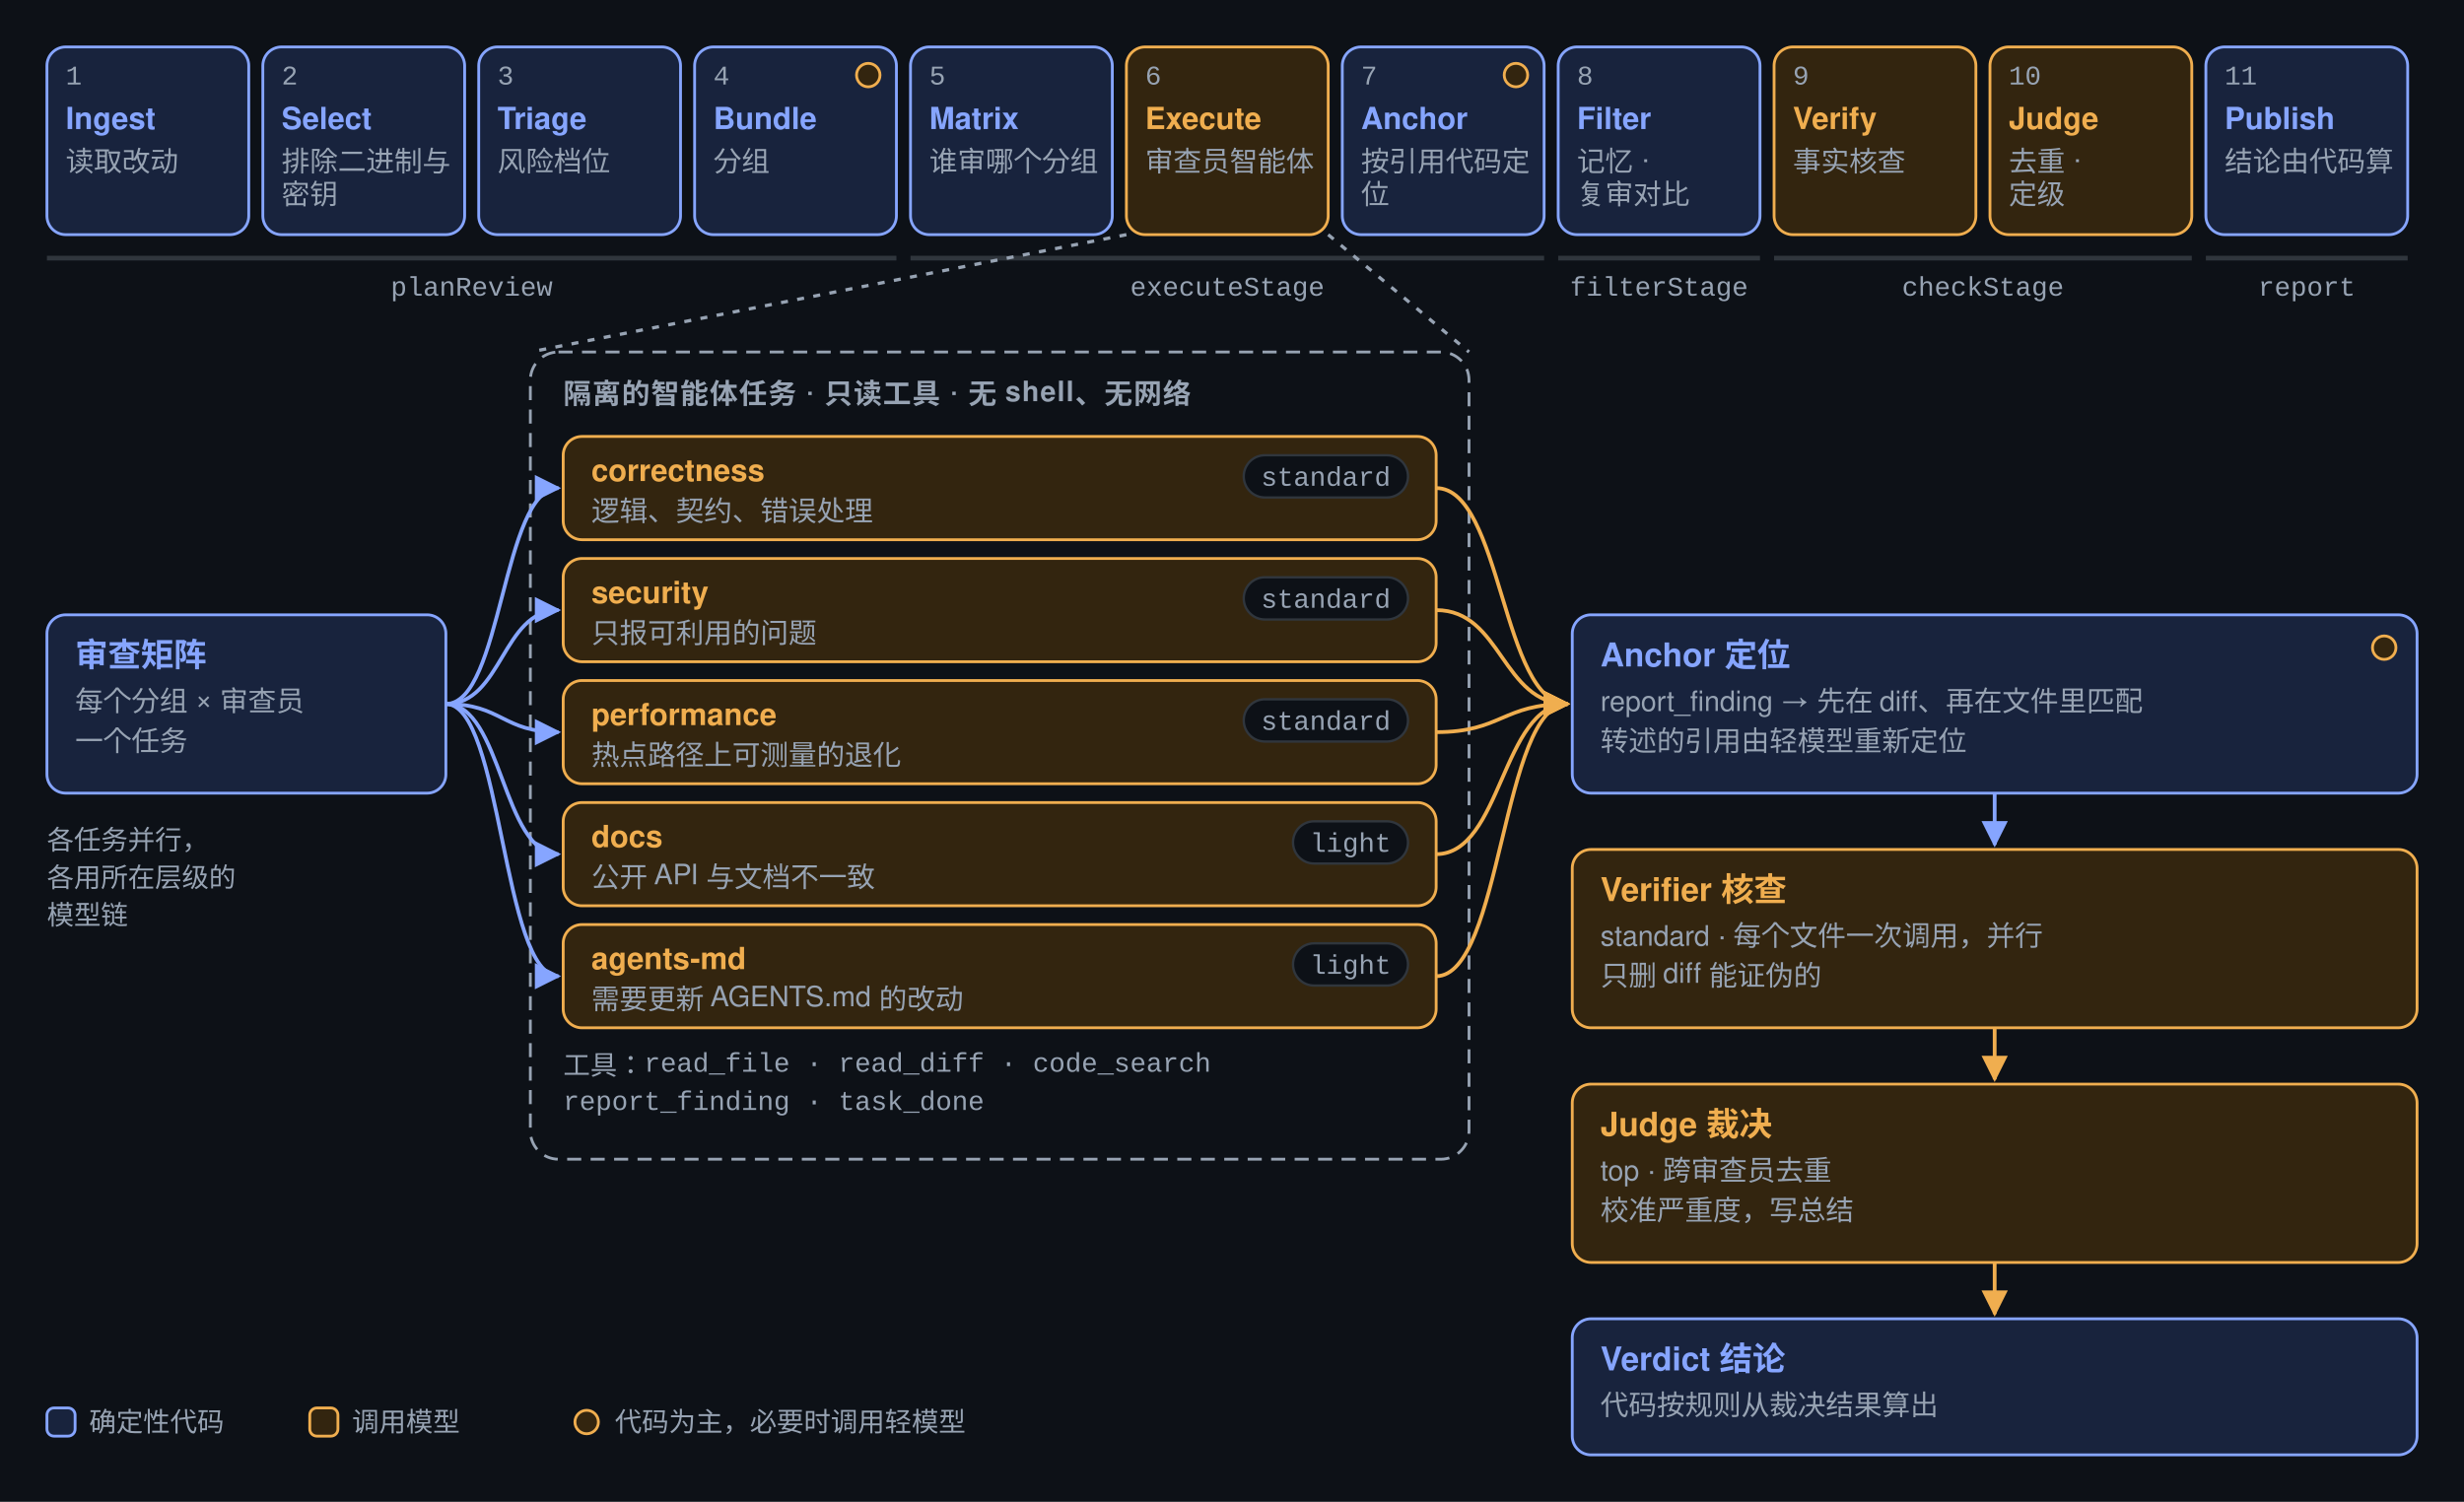
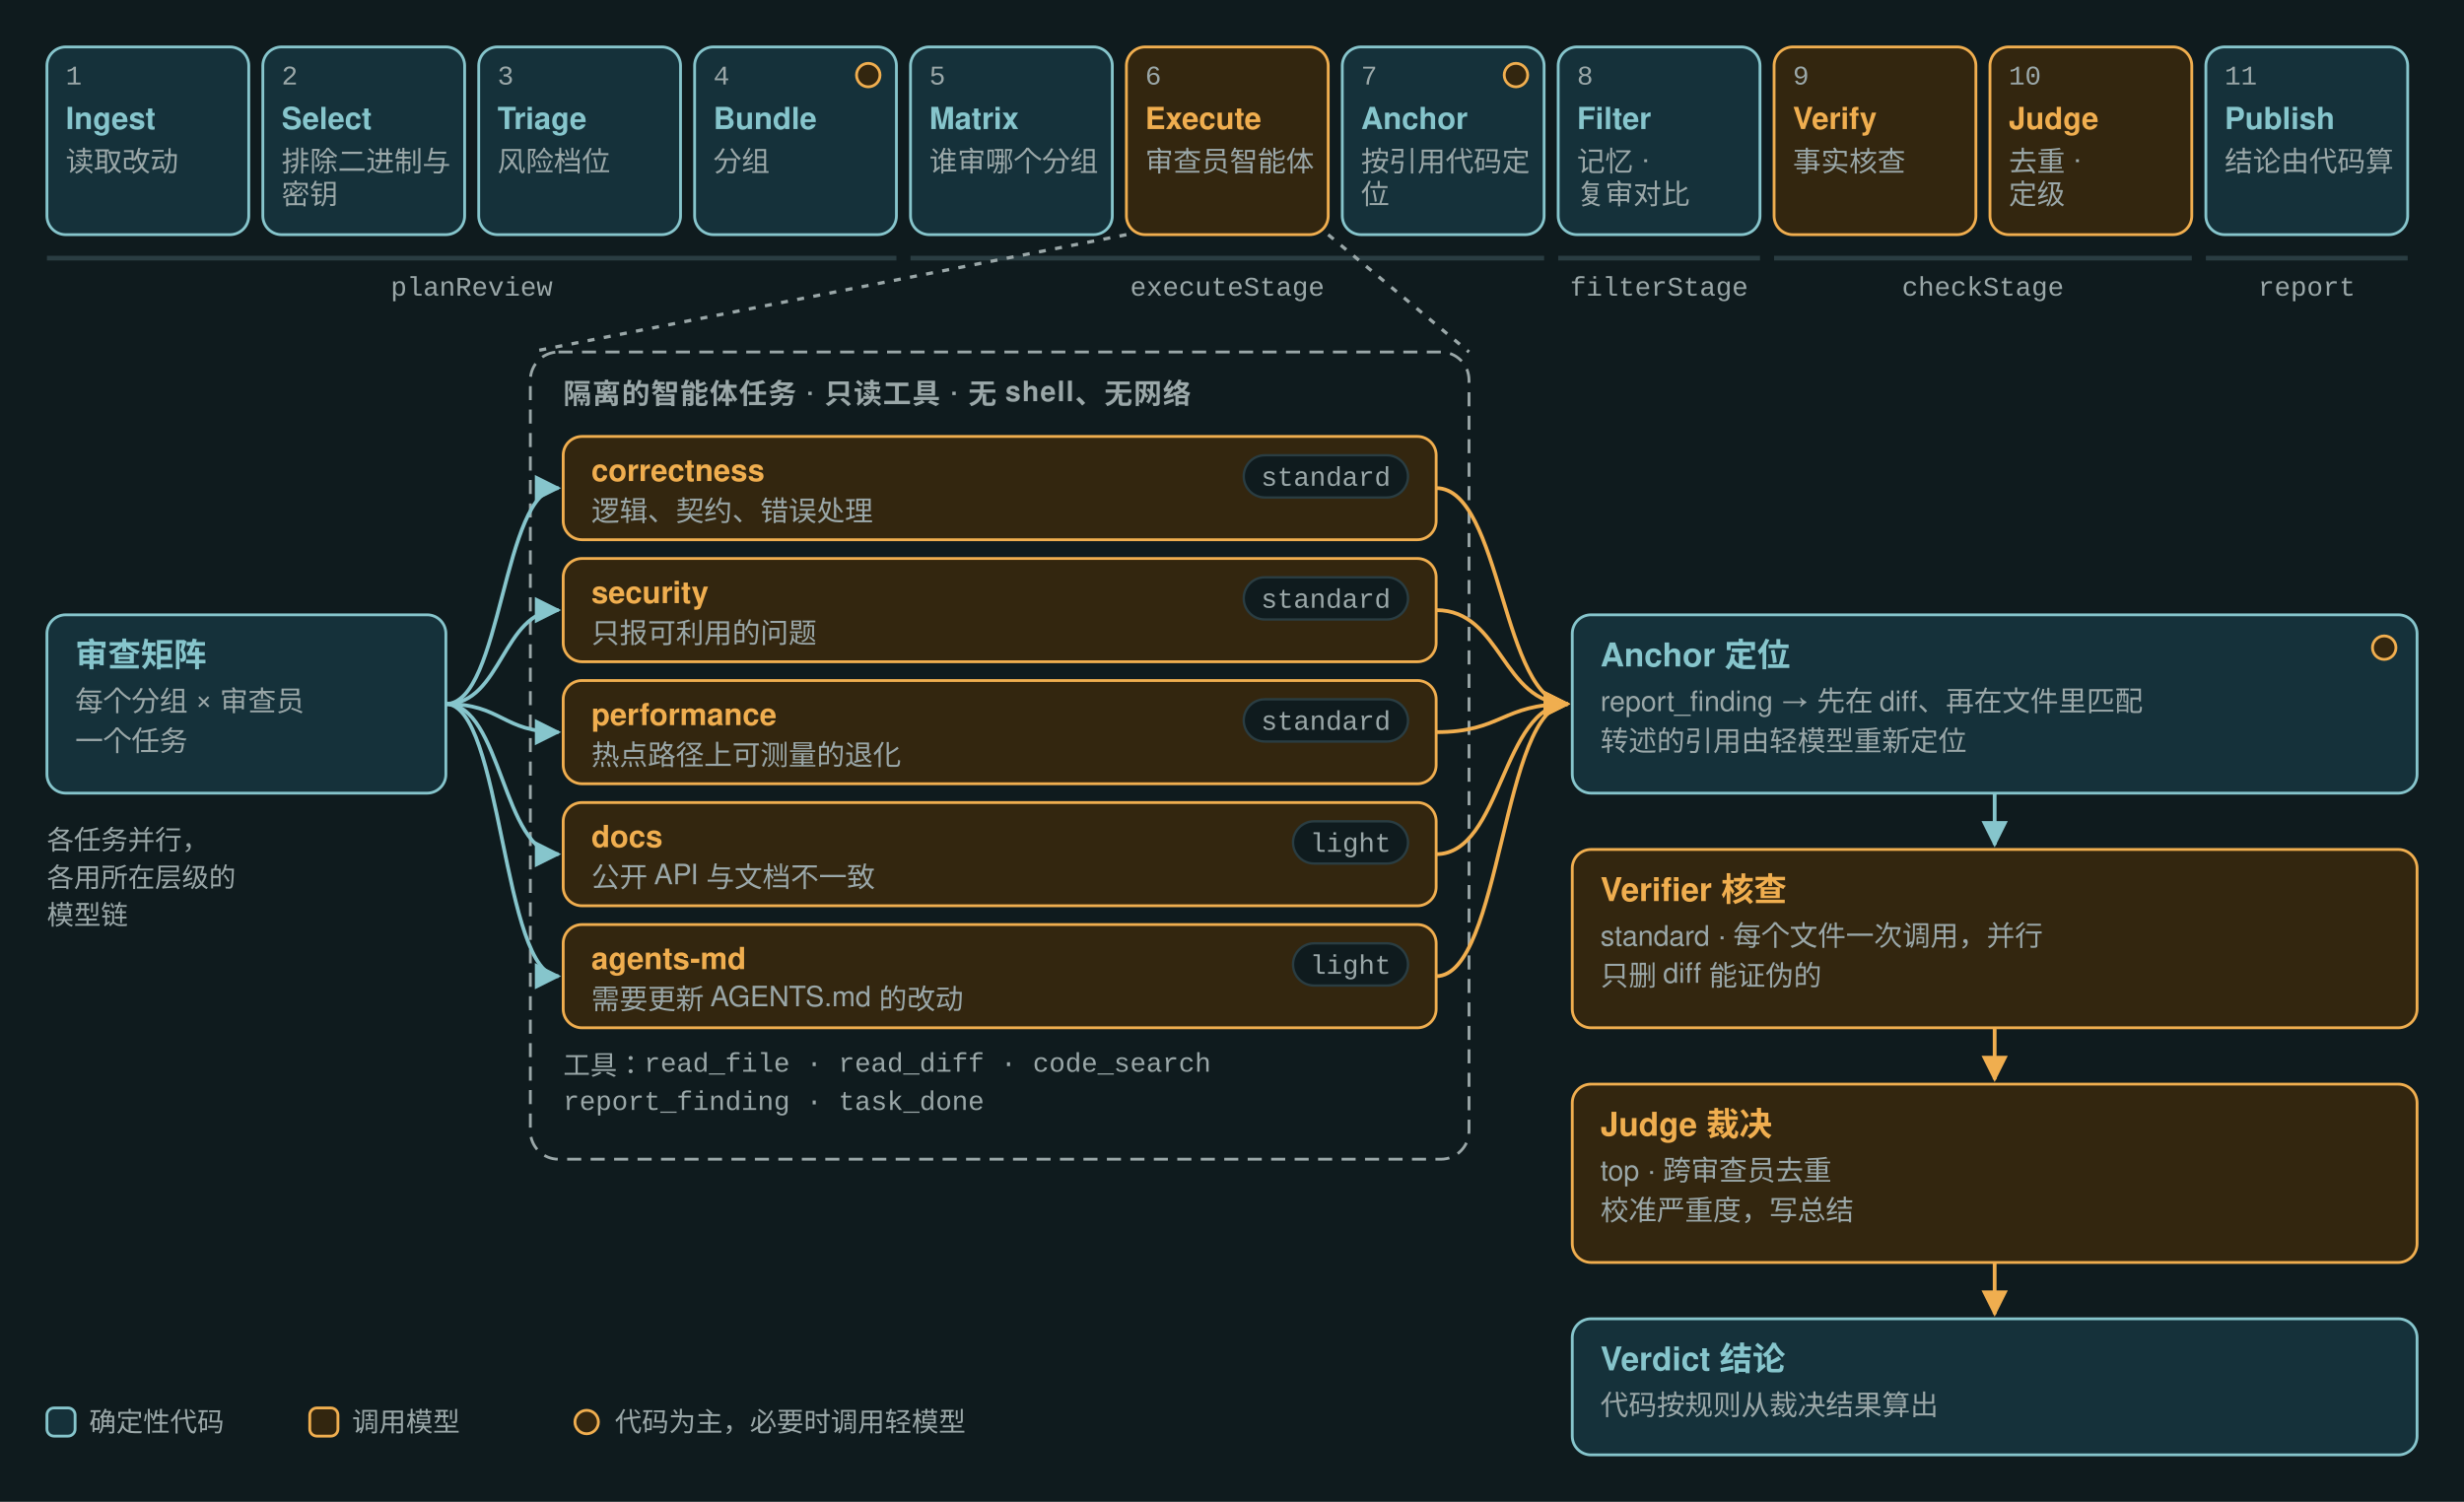
<svg xmlns="http://www.w3.org/2000/svg" viewBox="0 0 1050 640" width="1050" height="640" role="img" aria-label="ocra 审查阶段与智能体">
  <defs>
    <marker id="h-code" viewBox="0 0 10 10" refX="9" refY="5" markerWidth="7" markerHeight="7" orient="auto-start-reverse">
-       <path d="M0 0L10 5L0 10z" fill="#86a5ff" />
+       <path d="M0 0L10 5L0 10z" fill="#86c5cc" />
    </marker>
    <marker id="h-llm" viewBox="0 0 10 10" refX="9" refY="5" markerWidth="7" markerHeight="7" orient="auto-start-reverse">
      <path d="M0 0L10 5L0 10z" fill="#f0ae4f" />
    </marker>
    <marker id="h-plain" viewBox="0 0 10 10" refX="9" refY="5" markerWidth="7" markerHeight="7" orient="auto-start-reverse">
-       <path d="M0 0L10 5L0 10z" fill="#97a3b3" />
+       <path d="M0 0L10 5L0 10z" fill="#9aa7a8" />
    </marker>
    <style>
text{font-family:-apple-system, BlinkMacSystemFont, "Segoe UI", "PingFang SC", "Hiragino Sans GB", "Microsoft YaHei", "Noto Sans SC", Helvetica, Arial, sans-serif}
- .t-code{fill:#86a5ff;font-weight:600}.t-llm{fill:#f0ae4f;font-weight:600}.t-plain{fill:#e4e9f0;font-weight:600}
- .s{fill:#97a3b3;font-size:12px}.m{fill:#97a3b3;font-size:11.5px;font-family:ui-monospace, SFMono-Regular, Menlo, Consolas, "Liberation Mono", monospace}
- .l{fill:#97a3b3;font-size:11.5px}.cap{fill:#97a3b3;font-size:12px;font-weight:600;letter-spacing:.04em}
- .h{fill:#e4e9f0;font-size:16px;font-weight:700}
- .b-code{fill:#18233d;stroke:#86a5ff;stroke-width:1.2}.b-llm{fill:#33250f;stroke:#f0ae4f;stroke-width:1.2}
- .b-plain{fill:#0d1117;stroke:#30363d;stroke-width:1.2}
- .chip{fill:#0d1117;stroke:#30363d;stroke-width:1}
- .g{fill:none;stroke:#97a3b3;stroke-width:1.2;stroke-dasharray:6 4}.g2{fill:#161b22;stroke:#30363d;stroke-width:1.2}
- .a-code{fill:none;stroke:#86a5ff;stroke-width:1.6}.a-llm{fill:none;stroke:#f0ae4f;stroke-width:1.6}.a-plain{fill:none;stroke:#97a3b3;stroke-width:1.4}
- .br{fill:none;stroke:#30363d;stroke-width:2}</style>
+ .t-code{fill:#86c5cc;font-weight:600}.t-llm{fill:#f0ae4f;font-weight:600}.t-plain{fill:#eef2f0;font-weight:600}
+ .s{fill:#9aa7a8;font-size:12px}.m{fill:#9aa7a8;font-size:11.5px;font-family:ui-monospace, SFMono-Regular, Menlo, Consolas, "Liberation Mono", monospace}
+ .l{fill:#9aa7a8;font-size:11.5px}.cap{fill:#9aa7a8;font-size:12px;font-weight:600;letter-spacing:.04em}
+ .h{fill:#eef2f0;font-size:16px;font-weight:700}
+ .b-code{fill:#15313a;stroke:#86c5cc;stroke-width:1.2}.b-llm{fill:#33260f;stroke:#f0ae4f;stroke-width:1.2}
+ .b-plain{fill:#0f1b1e;stroke:#2a3d42;stroke-width:1.2}
+ .chip{fill:#0f1b1e;stroke:#2a3d42;stroke-width:1}
+ .g{fill:none;stroke:#9aa7a8;stroke-width:1.2;stroke-dasharray:6 4}.g2{fill:#17272c;stroke:#2a3d42;stroke-width:1.2}
+ .a-code{fill:none;stroke:#86c5cc;stroke-width:1.6}.a-llm{fill:none;stroke:#f0ae4f;stroke-width:1.6}.a-plain{fill:none;stroke:#9aa7a8;stroke-width:1.4}
+ .br{fill:none;stroke:#2a3d42;stroke-width:2}</style>
  </defs>
-   <rect width="1050" height="640" fill="#0d1117" />
+   <rect width="1050" height="640" fill="#0f1b1e" />
  <rect x="20" y="20" width="86" height="80" rx="8" class="b-code" />
  <text x="28" y="36" class="m" text-anchor="start">1</text>
  <text x="28" y="55" class="t-code" font-size="13">Ingest</text>
  <text x="28" y="73" class="s" font-size="11">读取改动</text>
  <rect x="112" y="20" width="86" height="80" rx="8" class="b-code" />
  <text x="120" y="36" class="m" text-anchor="start">2</text>
  <text x="120" y="55" class="t-code" font-size="13">Select</text>
  <text x="120" y="73" class="s" font-size="11">排除二进制与</text>
  <text x="120" y="87" class="s" font-size="11">密钥</text>
  <rect x="204" y="20" width="86" height="80" rx="8" class="b-code" />
  <text x="212" y="36" class="m" text-anchor="start">3</text>
  <text x="212" y="55" class="t-code" font-size="13">Triage</text>
  <text x="212" y="73" class="s" font-size="11">风险档位</text>
  <rect x="296" y="20" width="86" height="80" rx="8" class="b-code" />
  <text x="304" y="36" class="m" text-anchor="start">4</text>
  <text x="304" y="55" class="t-code" font-size="13">Bundle</text>
  <text x="304" y="73" class="s" font-size="11">分组</text>
  <circle cx="370" cy="32" r="5" class="b-llm" />
  <rect x="388" y="20" width="86" height="80" rx="8" class="b-code" />
  <text x="396" y="36" class="m" text-anchor="start">5</text>
  <text x="396" y="55" class="t-code" font-size="13">Matrix</text>
  <text x="396" y="73" class="s" font-size="11">谁审哪个分组</text>
  <rect x="480" y="20" width="86" height="80" rx="8" class="b-llm" />
  <text x="488" y="36" class="m" text-anchor="start">6</text>
  <text x="488" y="55" class="t-llm" font-size="13">Execute</text>
  <text x="488" y="73" class="s" font-size="11">审查员智能体</text>
  <rect x="572" y="20" width="86" height="80" rx="8" class="b-code" />
  <text x="580" y="36" class="m" text-anchor="start">7</text>
  <text x="580" y="55" class="t-code" font-size="13">Anchor</text>
  <text x="580" y="73" class="s" font-size="11">按引用代码定</text>
  <text x="580" y="87" class="s" font-size="11">位</text>
  <circle cx="646" cy="32" r="5" class="b-llm" />
  <rect x="664" y="20" width="86" height="80" rx="8" class="b-code" />
  <text x="672" y="36" class="m" text-anchor="start">8</text>
  <text x="672" y="55" class="t-code" font-size="13">Filter</text>
  <text x="672" y="73" class="s" font-size="11">记忆 ·</text>
  <text x="672" y="87" class="s" font-size="11">复审对比</text>
  <rect x="756" y="20" width="86" height="80" rx="8" class="b-llm" />
  <text x="764" y="36" class="m" text-anchor="start">9</text>
  <text x="764" y="55" class="t-llm" font-size="13">Verify</text>
  <text x="764" y="73" class="s" font-size="11">事实核查</text>
  <rect x="848" y="20" width="86" height="80" rx="8" class="b-llm" />
  <text x="856" y="36" class="m" text-anchor="start">10</text>
  <text x="856" y="55" class="t-llm" font-size="13">Judge</text>
  <text x="856" y="73" class="s" font-size="11">去重 ·</text>
  <text x="856" y="87" class="s" font-size="11">定级</text>
  <rect x="940" y="20" width="86" height="80" rx="8" class="b-code" />
  <text x="948" y="36" class="m" text-anchor="start">11</text>
  <text x="948" y="55" class="t-code" font-size="13">Publish</text>
  <text x="948" y="73" class="s" font-size="11">结论由代码算</text>
  <path d="M20 110 L382 110" class="br" />
  <text x="201" y="126" class="m" text-anchor="middle">planReview</text>
  <path d="M388 110 L658 110" class="br" />
  <text x="523" y="126" class="m" text-anchor="middle">executeStage</text>
  <path d="M664 110 L750 110" class="br" />
  <text x="707" y="126" class="m" text-anchor="middle">filterStage</text>
  <path d="M756 110 L934 110" class="br" />
  <text x="845" y="126" class="m" text-anchor="middle">checkStage</text>
  <path d="M940 110 L1026 110" class="br" />
  <text x="983" y="126" class="m" text-anchor="middle">report</text>
  <path d="M480 100 L226 150 M566 100 L626 150" class="a-plain" stroke-dasharray="3 4" />
  <rect x="20" y="262" width="170" height="76" rx="8" class="b-code" />
  <text x="32" y="284" class="t-code" font-size="14">审查矩阵</text>
  <text x="32" y="303" class="s">每个分组 × 审查员</text>
  <text x="32" y="320" class="s">一个任务</text>
  <rect x="226" y="150" width="400" height="344" rx="12" class="g" />
  <text x="240" y="172" class="cap" text-anchor="start">隔离的智能体任务 · 只读工具 · 无 shell、无网络</text>
  <rect x="240" y="186" width="372" height="44" rx="8" class="b-llm" />
  <text x="252" y="205" class="t-llm" font-size="13">correctness</text>
  <text x="252" y="222" class="s" text-anchor="start">逻辑、契约、错误处理</text>
  <rect x="530" y="194" width="70" height="18" rx="9" class="chip" />
  <text x="565" y="207" class="m" text-anchor="middle">standard</text>
  <path d="M190 300 C214 300 214 208 238 208" class="a-code" marker-end="url(#h-code)" />
  <path d="M612 208 C640 208 640 300 668 300" class="a-llm" marker-end="url(#h-llm)" />
  <rect x="240" y="238" width="372" height="44" rx="8" class="b-llm" />
  <text x="252" y="257" class="t-llm" font-size="13">security</text>
  <text x="252" y="274" class="s" text-anchor="start">只报可利用的问题</text>
  <rect x="530" y="246" width="70" height="18" rx="9" class="chip" />
  <text x="565" y="259" class="m" text-anchor="middle">standard</text>
  <path d="M190 300 C214 300 214 260 238 260" class="a-code" marker-end="url(#h-code)" />
  <path d="M612 260 C640 260 640 300 668 300" class="a-llm" marker-end="url(#h-llm)" />
  <rect x="240" y="290" width="372" height="44" rx="8" class="b-llm" />
  <text x="252" y="309" class="t-llm" font-size="13">performance</text>
  <text x="252" y="326" class="s" text-anchor="start">热点路径上可测量的退化</text>
  <rect x="530" y="298" width="70" height="18" rx="9" class="chip" />
  <text x="565" y="311" class="m" text-anchor="middle">standard</text>
  <path d="M190 300 C214 300 214 312 238 312" class="a-code" marker-end="url(#h-code)" />
  <path d="M612 312 C640 312 640 300 668 300" class="a-llm" marker-end="url(#h-llm)" />
  <rect x="240" y="342" width="372" height="44" rx="8" class="b-llm" />
  <text x="252" y="361" class="t-llm" font-size="13">docs</text>
  <text x="252" y="378" class="s" text-anchor="start">公开 API 与文档不一致</text>
  <rect x="551" y="350" width="49" height="18" rx="9" class="chip" />
  <text x="575.5" y="363" class="m" text-anchor="middle">light</text>
  <path d="M190 300 C214 300 214 364 238 364" class="a-code" marker-end="url(#h-code)" />
  <path d="M612 364 C640 364 640 300 668 300" class="a-llm" marker-end="url(#h-llm)" />
  <rect x="240" y="394" width="372" height="44" rx="8" class="b-llm" />
  <text x="252" y="413" class="t-llm" font-size="13">agents-md</text>
  <text x="252" y="430" class="s" text-anchor="start">需要更新 AGENTS.md 的改动</text>
  <rect x="551" y="402" width="49" height="18" rx="9" class="chip" />
  <text x="575.5" y="415" class="m" text-anchor="middle">light</text>
  <path d="M190 300 C214 300 214 416 238 416" class="a-code" marker-end="url(#h-code)" />
  <path d="M612 416 C640 416 640 300 668 300" class="a-llm" marker-end="url(#h-llm)" />
  <text x="240" y="458" class="m" text-anchor="start">工具：read_file · read_diff · code_search</text>
  <text x="240" y="473" class="m" text-anchor="start">      report_finding · task_done</text>
  <text x="20" y="362" class="l" text-anchor="start">各任务并行，</text>
  <text x="20" y="378" class="l" text-anchor="start">各用所在层级的</text>
  <text x="20" y="394" class="l" text-anchor="start">模型链</text>
  <rect x="670" y="262" width="360" height="76" rx="8" class="b-code" />
  <text x="682" y="284" class="t-code" font-size="14">Anchor 定位</text>
  <text x="682" y="303" class="s">report_finding → 先在 diff、再在文件里匹配</text>
  <text x="682" y="320" class="s">转述的引用由轻模型重新定位</text>
  <circle cx="1016" cy="276" r="5" class="b-llm" />
  <path d="M850 338 L850 360" class="a-code" marker-end="url(#h-code)" />
  <rect x="670" y="362" width="360" height="76" rx="8" class="b-llm" />
  <text x="682" y="384" class="t-llm" font-size="14">Verifier 核查</text>
  <text x="682" y="403" class="s">standard · 每个文件一次调用，并行</text>
  <text x="682" y="420" class="s">只删 diff 能证伪的</text>
  <path d="M850 438 L850 460" class="a-llm" marker-end="url(#h-llm)" />
  <rect x="670" y="462" width="360" height="76" rx="8" class="b-llm" />
  <text x="682" y="484" class="t-llm" font-size="14">Judge 裁决</text>
  <text x="682" y="503" class="s">top · 跨审查员去重</text>
  <text x="682" y="520" class="s">校准严重度，写总结</text>
  <path d="M850 538 L850 560" class="a-llm" marker-end="url(#h-llm)" />
  <rect x="670" y="562" width="360" height="58" rx="8" class="b-code" />
  <text x="682" y="584" class="t-code" font-size="14">Verdict 结论</text>
  <text x="682" y="603" class="s">代码按规则从裁决结果算出</text>
  <rect x="20" y="600" width="12" height="12" rx="3" class="b-code" />
  <text x="38" y="610" class="l" text-anchor="start">确定性代码</text>
  <rect x="132" y="600" width="12" height="12" rx="3" class="b-llm" />
  <text x="150" y="610" class="l" text-anchor="start">调用模型</text>
  <circle cx="250" cy="606" r="5" class="b-llm" />
  <text x="262" y="610" class="l" text-anchor="start">代码为主，必要时调用轻模型</text>
</svg>
